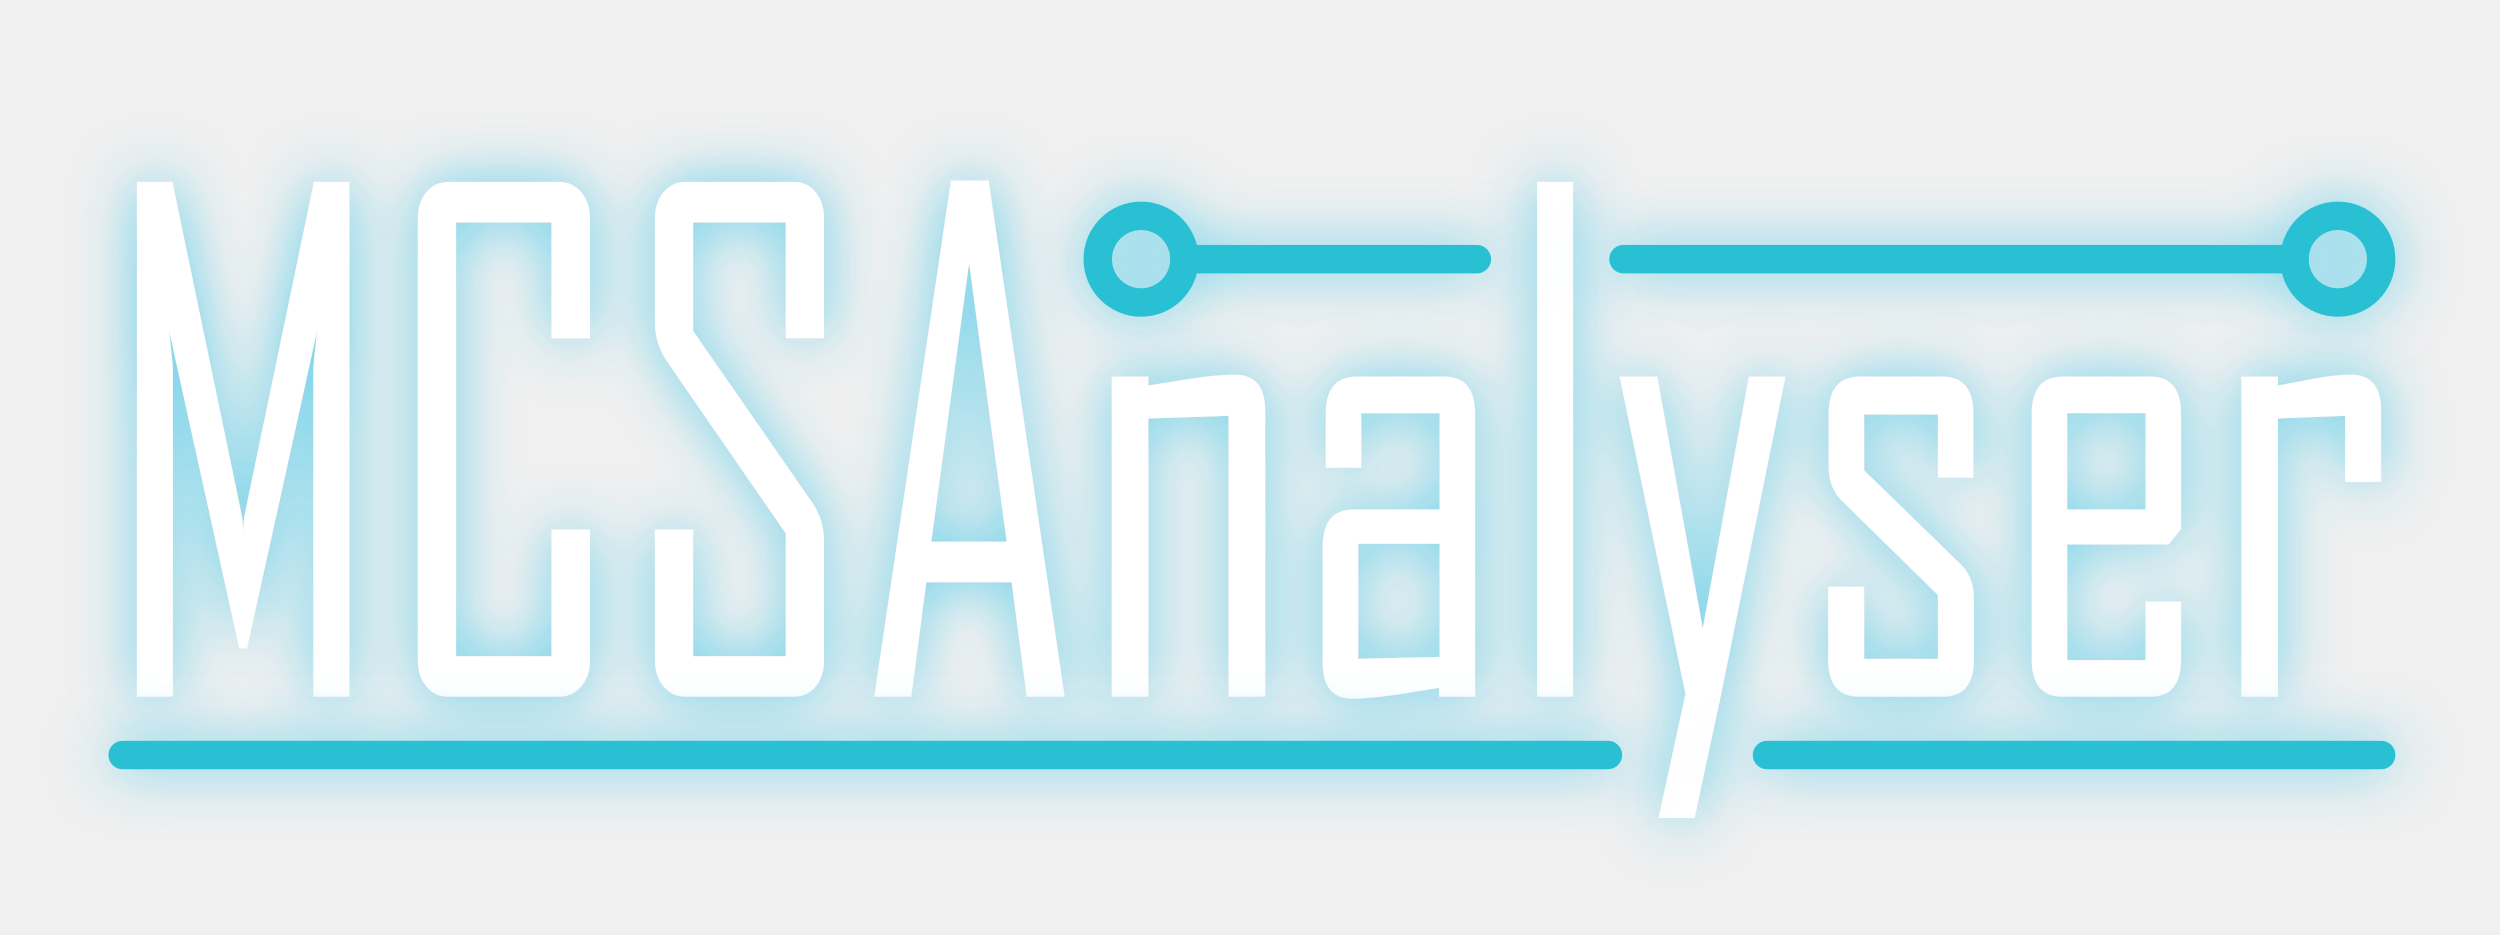
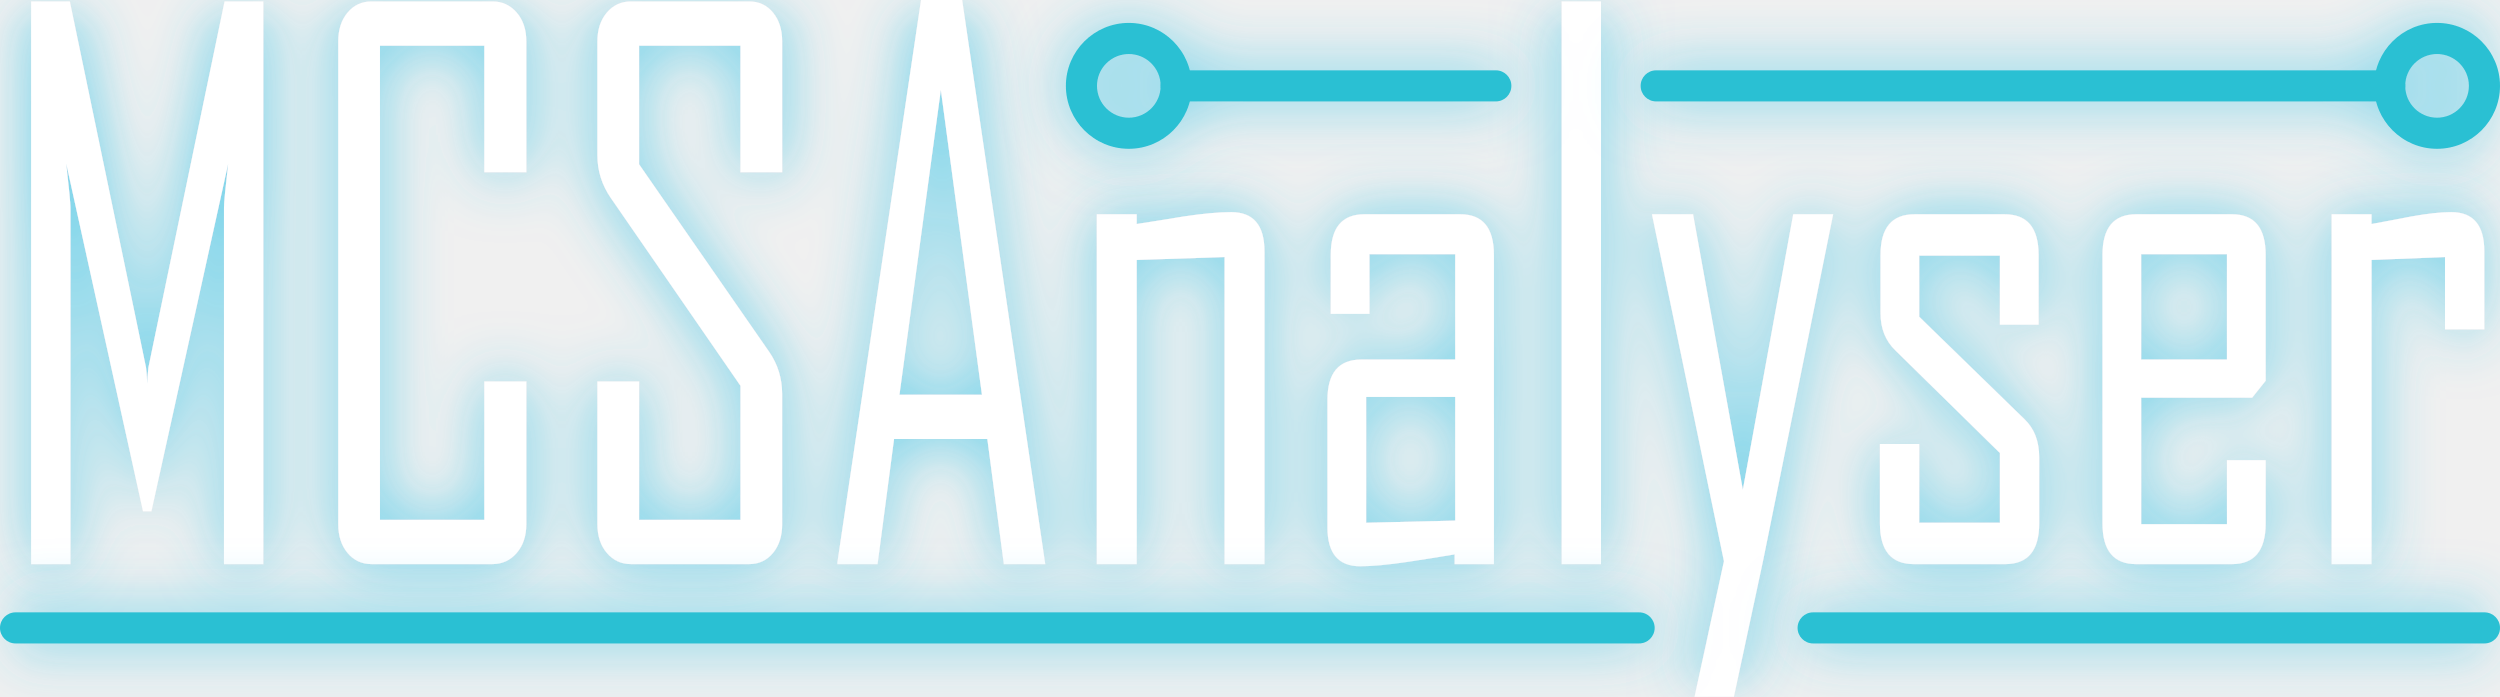
- <svg xmlns="http://www.w3.org/2000/svg" id="Layer_2" viewBox="0 0 1696.32 633.84">
+ <svg xmlns="http://www.w3.org/2000/svg" id="Layer_2" viewBox="0 0 1551.75 432.49">
  <defs>
-     <filter id="outer-glow-2" filterUnits="userSpaceOnUse">
+     <filter id="outer-glow-1" filterUnits="userSpaceOnUse">
      <feOffset dx="0" dy="0" />
      <feGaussianBlur result="blur" stdDeviation="19.31" />
      <feFlood flood-color="#34c4e7" flood-opacity=".75" />
      <feComposite in2="blur" operator="in" />
      <feComposite in="SourceGraphic" />
    </filter>
-     <filter id="outer-glow-3" filterUnits="userSpaceOnUse">
+     <filter id="outer-glow-2" filterUnits="userSpaceOnUse">
      <feOffset dx="0" dy="0" />
      <feGaussianBlur result="blur-2" stdDeviation="19.31" />
      <feFlood flood-color="#34c4e7" flood-opacity=".75" />
      <feComposite in2="blur-2" operator="in" />
      <feComposite in="SourceGraphic" />
    </filter>
-     <filter id="outer-glow-4" filterUnits="userSpaceOnUse">
+     <filter id="outer-glow-3" filterUnits="userSpaceOnUse">
      <feOffset dx="0" dy="0" />
      <feGaussianBlur result="blur-3" stdDeviation="19.31" />
      <feFlood flood-color="#34c4e7" flood-opacity=".75" />
      <feComposite in2="blur-3" operator="in" />
      <feComposite in="SourceGraphic" />
    </filter>
-     <filter id="outer-glow-5" filterUnits="userSpaceOnUse">
+     <filter id="outer-glow-4" filterUnits="userSpaceOnUse">
      <feOffset dx="0" dy="0" />
      <feGaussianBlur result="blur-4" stdDeviation="19.31" />
      <feFlood flood-color="#34c4e7" flood-opacity=".75" />
      <feComposite in2="blur-4" operator="in" />
      <feComposite in="SourceGraphic" />
    </filter>
  </defs>
  <g id="Layer_1-2">
    <g>
+       <g style="filter:url(#outer-glow-1);">
+         <path d="M163.42,350.14h-24.39V128.99c0-3.12,.87-12.27,2.61-27.45l-47.66,215.8h-5.21L41.11,101.54c1.74,15.33,2.61,24.47,2.61,27.45v221.16H19.32V.89h24.02l47.29,227.18c.25,1.19,.5,4.54,.75,10.04,0-2.23,.25-5.58,.74-10.04L139.4,.89h24.02V350.14Z" style="fill:#fff;" />
+         <path d="M326.69,325.37c0,7.29-1.99,13.24-5.96,17.85-3.97,4.61-9,6.92-15.08,6.92h-75.03c-6.08,0-11.05-2.3-14.89-6.92-3.85-4.61-5.77-10.56-5.77-17.85V25.66c0-7.29,1.92-13.24,5.77-17.85,3.84-4.61,8.81-6.92,14.89-6.92h75.03c6.08,0,11.11,2.31,15.08,6.92,3.97,4.61,5.96,10.57,5.96,17.85V106.9h-26.06V28.34h-64.79V322.7h64.79v-85.92h26.06v88.6Z" style="fill:#fff;" />
+         <path d="M485.49,325.37c0,7.29-1.89,13.24-5.68,17.85-3.79,4.61-8.72,6.92-14.8,6.92h-73.35c-6.08,0-11.08-2.3-14.99-6.92-3.91-4.61-5.86-10.56-5.86-17.85v-88.6h25.88v85.92h62.93v-83.24l-80.43-116.49c-5.58-8.03-8.38-16.88-8.38-26.56V25.66c0-7.29,1.96-13.24,5.86-17.85,3.91-4.61,8.9-6.92,14.99-6.92h73.35c6.08,0,11.01,2.31,14.8,6.92,3.78,4.61,5.68,10.57,5.68,17.85V106.9h-25.88V28.34h-62.93V101.99l80.8,116.49c5.33,7.74,8,16.44,8,26.11v80.79Z" style="fill:#fff;" />
+         <path d="M648.77,350.14h-25.69l-10.24-77.66h-57.9l-10.24,77.66h-24.95v-.89L571.69,0h25.51l51.57,350.14Zm-39.28-105.11l-25.51-189.24-25.69,189.24h51.2Z" style="fill:#fff;" />
+         <path d="M784.86,350.14h-24.76V159.56l-54.55,1.79v188.8h-24.76V133.01h24.76v6.03c9.68-1.49,19.42-3.05,29.23-4.69,11.92-1.79,21.72-2.68,29.42-2.68,13.78,0,20.66,8.11,20.66,24.33v194.15Z" style="fill:#fff;" />
+         <path d="M927.28,350.14h-24.39v-6.03c-9.81,1.64-19.61,3.2-29.42,4.69-12.17,1.79-21.91,2.68-29.23,2.68-13.53,0-20.29-8.03-20.29-24.1v-79.22c0-16.66,7.01-24.99,21.04-24.99h58.27v-65.39h-53.24v37.04h-24.02v-36.6c0-16.81,6.95-25.22,20.85-25.22h59.57c13.9,0,20.85,8.41,20.85,25.22v191.92Zm-24.02-27v-76.77h-55.29v78.11l55.29-1.34Z" style="fill:#fff;" />
+         <path d="M993.74,350.14h-24.39V.89h24.39V350.14Z" style="fill:#fff;" />
+         <path d="M1137.83,133.01l-43.56,215.35-18.06,84.13h-24.39l18.24-84.13-44.68-215.35h25.5l30.9,170.94,31.28-170.94h24.76Z" style="fill:#fff;" />
+         <path d="M1265.73,324.93c0,16.81-7.01,25.22-21.04,25.22h-56.78c-14.03,0-21.04-8.4-21.04-25.22v-49.32h24.39v48.87h50.08v-43.29l-64.79-63.6c-6.21-5.95-9.31-13.69-9.31-23.21v-36.15c0-16.81,7.01-25.22,21.04-25.22h56.04c14.02,0,21.04,8.41,21.04,25.22v43.29h-24.02v-42.85h-50.08v37.94l65.35,63.6c6.08,5.8,9.12,13.69,9.12,23.66v41.06Z" style="fill:#fff;" />
+         <path d="M1406.29,324.93c0,16.81-6.95,25.22-20.85,25.22h-59.57c-13.9,0-20.85-8.4-20.85-25.22V158.22c0-16.81,6.95-25.22,20.85-25.22h59.57c13.9,0,20.85,8.41,20.85,25.22v78.11l-8.38,10.49h-68.88v78.55h53.25v-39.72h24.02v39.28Zm-24.02-101.76v-65.39h-53.25v65.39h53.25Z" style="fill:#fff;" />
+         <path d="M1542.01,204.42h-24.39v-44.86l-45.61,1.79v188.8h-24.76V133.01h24.76v6.03c8.19-1.49,16.44-3.05,24.76-4.69,9.93-1.79,18.18-2.68,24.76-2.68,13.65,0,20.48,8.11,20.48,24.33v48.43Z" style="fill:#fff;" />
+       </g>
      <g style="filter:url(#outer-glow-2);">
-         <path d="M237.02,472.71h-24.39V251.55c0-3.12,.87-12.27,2.61-27.45l-47.66,215.8h-5.21l-47.66-215.8c1.74,15.33,2.61,24.47,2.61,27.45v221.16h-24.39V123.45h24.02l47.29,227.18c.25,1.19,.5,4.54,.75,10.04,0-2.23,.25-5.58,.74-10.04l47.29-227.18h24.02V472.71Z" style="fill:#fff;" />
-         <path d="M400.29,447.93c0,7.29-1.99,13.24-5.96,17.85-3.97,4.61-9,6.92-15.08,6.92h-75.03c-6.08,0-11.05-2.3-14.89-6.92-3.85-4.61-5.77-10.56-5.77-17.85V148.23c0-7.29,1.92-13.24,5.77-17.85,3.84-4.61,8.81-6.92,14.89-6.92h75.03c6.08,0,11.11,2.31,15.08,6.92,3.97,4.61,5.96,10.57,5.96,17.85v81.23h-26.06v-78.55h-64.79V445.26h64.79v-85.92h26.06v88.6Z" style="fill:#fff;" />
-         <path d="M559.09,447.93c0,7.29-1.89,13.24-5.68,17.85-3.79,4.61-8.72,6.92-14.8,6.92h-73.35c-6.08,0-11.08-2.3-14.99-6.92-3.91-4.61-5.86-10.56-5.86-17.85v-88.6h25.88v85.92h62.93v-83.24l-80.43-116.49c-5.58-8.03-8.38-16.88-8.38-26.56v-70.74c0-7.29,1.96-13.24,5.86-17.85,3.91-4.61,8.9-6.92,14.99-6.92h73.35c6.08,0,11.01,2.31,14.8,6.92,3.78,4.61,5.68,10.57,5.68,17.85v81.23h-25.88v-78.55h-62.93v73.64l80.8,116.49c5.33,7.74,8,16.44,8,26.11v80.79Z" style="fill:#fff;" />
-         <path d="M722.36,472.71h-25.69l-10.24-77.66h-57.9l-10.24,77.66h-24.95v-.89l51.94-349.25h25.51l51.57,350.14Zm-39.28-105.11l-25.51-189.24-25.69,189.24h51.2Z" style="fill:#fff;" />
-         <path d="M858.45,472.71h-24.76v-190.58l-54.55,1.79v188.8h-24.76V255.57h24.76v6.03c9.68-1.49,19.42-3.05,29.23-4.69,11.92-1.79,21.72-2.68,29.42-2.68,13.78,0,20.66,8.11,20.66,24.33v194.15Z" style="fill:#fff;" />
-         <path d="M1000.87,472.71h-24.39v-6.03c-9.81,1.64-19.61,3.2-29.42,4.69-12.17,1.79-21.91,2.68-29.23,2.68-13.53,0-20.29-8.03-20.29-24.1v-79.22c0-16.66,7.01-24.99,21.04-24.99h58.27v-65.39h-53.24v37.04h-24.02v-36.6c0-16.81,6.95-25.22,20.85-25.22h59.57c13.9,0,20.85,8.41,20.85,25.22v191.92Zm-24.02-27v-76.77h-55.29v78.11l55.29-1.34Z" style="fill:#fff;" />
-         <path d="M1067.34,472.71h-24.39V123.45h24.39V472.71Z" style="fill:#fff;" />
-         <path d="M1211.43,255.57l-43.56,215.35-18.06,84.13h-24.39l18.24-84.13-44.68-215.35h25.5l30.9,170.94,31.28-170.94h24.76Z" style="fill:#fff;" />
-         <path d="M1339.33,447.49c0,16.81-7.01,25.22-21.04,25.22h-56.78c-14.03,0-21.04-8.4-21.04-25.22v-49.32h24.39v48.87h50.08v-43.29l-64.79-63.6c-6.21-5.95-9.31-13.69-9.31-23.21v-36.15c0-16.81,7.01-25.22,21.04-25.22h56.04c14.02,0,21.04,8.41,21.04,25.22v43.29h-24.02v-42.85h-50.08v37.94l65.35,63.6c6.08,5.8,9.12,13.69,9.12,23.66v41.06Z" style="fill:#fff;" />
-         <path d="M1479.89,447.49c0,16.81-6.95,25.22-20.85,25.22h-59.57c-13.9,0-20.85-8.4-20.85-25.22v-166.7c0-16.81,6.95-25.22,20.85-25.22h59.57c13.9,0,20.85,8.41,20.85,25.22v78.11l-8.38,10.49h-68.88v78.55h53.25v-39.72h24.02v39.28Zm-24.02-101.76v-65.39h-53.25v65.39h53.25Z" style="fill:#fff;" />
-         <path d="M1615.61,326.98h-24.39v-44.86l-45.61,1.79v188.8h-24.76V255.57h24.76v6.03c8.19-1.49,16.44-3.05,24.76-4.69,9.93-1.79,18.18-2.68,24.76-2.68,13.65,0,20.48,8.11,20.48,24.33v48.43Z" style="fill:#fff;" />
+         <path d="M1017.4,399.39H9.65c-5.33,0-9.65-4.32-9.65-9.65s4.32-9.65,9.65-9.65H1017.4c5.33,0,9.65,4.32,9.65,9.65s-4.32,9.65-9.65,9.65Z" style="fill:#2bc0d3;" />
      </g>
-       <line x1="83.25" y1="512.3" x2="1091" y2="512.3" style="fill:#fff; filter:url(#outer-glow-3); stroke:#2bc0d3; stroke-linecap:round; stroke-linejoin:round; stroke-width:19.31px;" />
-       <line x1="1199" y1="512.3" x2="1615.69" y2="512.3" style="fill:#fff; filter:url(#outer-glow-4); stroke:#2bc0d3; stroke-linecap:round; stroke-linejoin:round; stroke-width:19.31px;" />
-       <g style="filter:url(#outer-glow-5);">
-         <line x1="1101.59" y1="175.85" x2="1556.87" y2="175.85" style="fill:#fff; stroke:#2bc0d3; stroke-linecap:round; stroke-linejoin:round; stroke-width:19.31px;" />
-         <line x1="803.67" y1="175.85" x2="1002.06" y2="175.85" style="fill:#fff; stroke:#2bc0d3; stroke-linecap:round; stroke-linejoin:round; stroke-width:19.31px;" />
-         <circle cx="774.26" cy="175.85" r="29.41" style="fill:none; stroke:#2bc0d3; stroke-linecap:round; stroke-linejoin:round; stroke-width:19.31px;" />
-         <circle cx="1586.28" cy="175.85" r="29.41" style="fill:none; stroke:#2bc0d3; stroke-linecap:round; stroke-linejoin:round; stroke-width:19.31px;" />
+       <g style="filter:url(#outer-glow-3);">
+         <path d="M1542.1,399.39h-416.69c-5.33,0-9.65-4.32-9.65-9.65s4.32-9.65,9.65-9.65h416.69c5.33,0,9.65,4.32,9.65,9.65s-4.32,9.65-9.65,9.65Z" style="fill:#2bc0d3;" />
+       </g>
+       <g style="filter:url(#outer-glow-4);">
+         <path d="M1483.27,62.95h-455.28c-5.33,0-9.65-4.32-9.65-9.65s4.32-9.65,9.65-9.65h455.28c5.33,0,9.65,4.32,9.65,9.65s-4.32,9.65-9.65,9.65Z" style="fill:#2bc0d3;" />
+         <path d="M928.46,62.95h-198.39c-5.33,0-9.65-4.32-9.65-9.65s4.32-9.65,9.65-9.65h198.39c5.33,0,9.65,4.32,9.65,9.65s-4.32,9.65-9.65,9.65Z" style="fill:#2bc0d3;" />
+         <path d="M700.66,92.36c-21.54,0-39.07-17.53-39.07-39.07s17.53-39.07,39.07-39.07,39.07,17.53,39.07,39.07-17.53,39.07-39.07,39.07Zm0-58.83c-10.9,0-19.76,8.86-19.76,19.76s8.86,19.76,19.76,19.76,19.76-8.86,19.76-19.76-8.86-19.76-19.76-19.76Z" style="fill:#2bc0d3;" />
+         <path d="M1512.68,92.36c-21.54,0-39.07-17.53-39.07-39.07s17.53-39.07,39.07-39.07,39.07,17.53,39.07,39.07-17.53,39.07-39.07,39.07Zm0-58.83c-10.9,0-19.76,8.86-19.76,19.76s8.86,19.76,19.76,19.76,19.76-8.86,19.76-19.76-8.86-19.76-19.76-19.76Z" style="fill:#2bc0d3;" />
      </g>
    </g>
  </g>
</svg>
